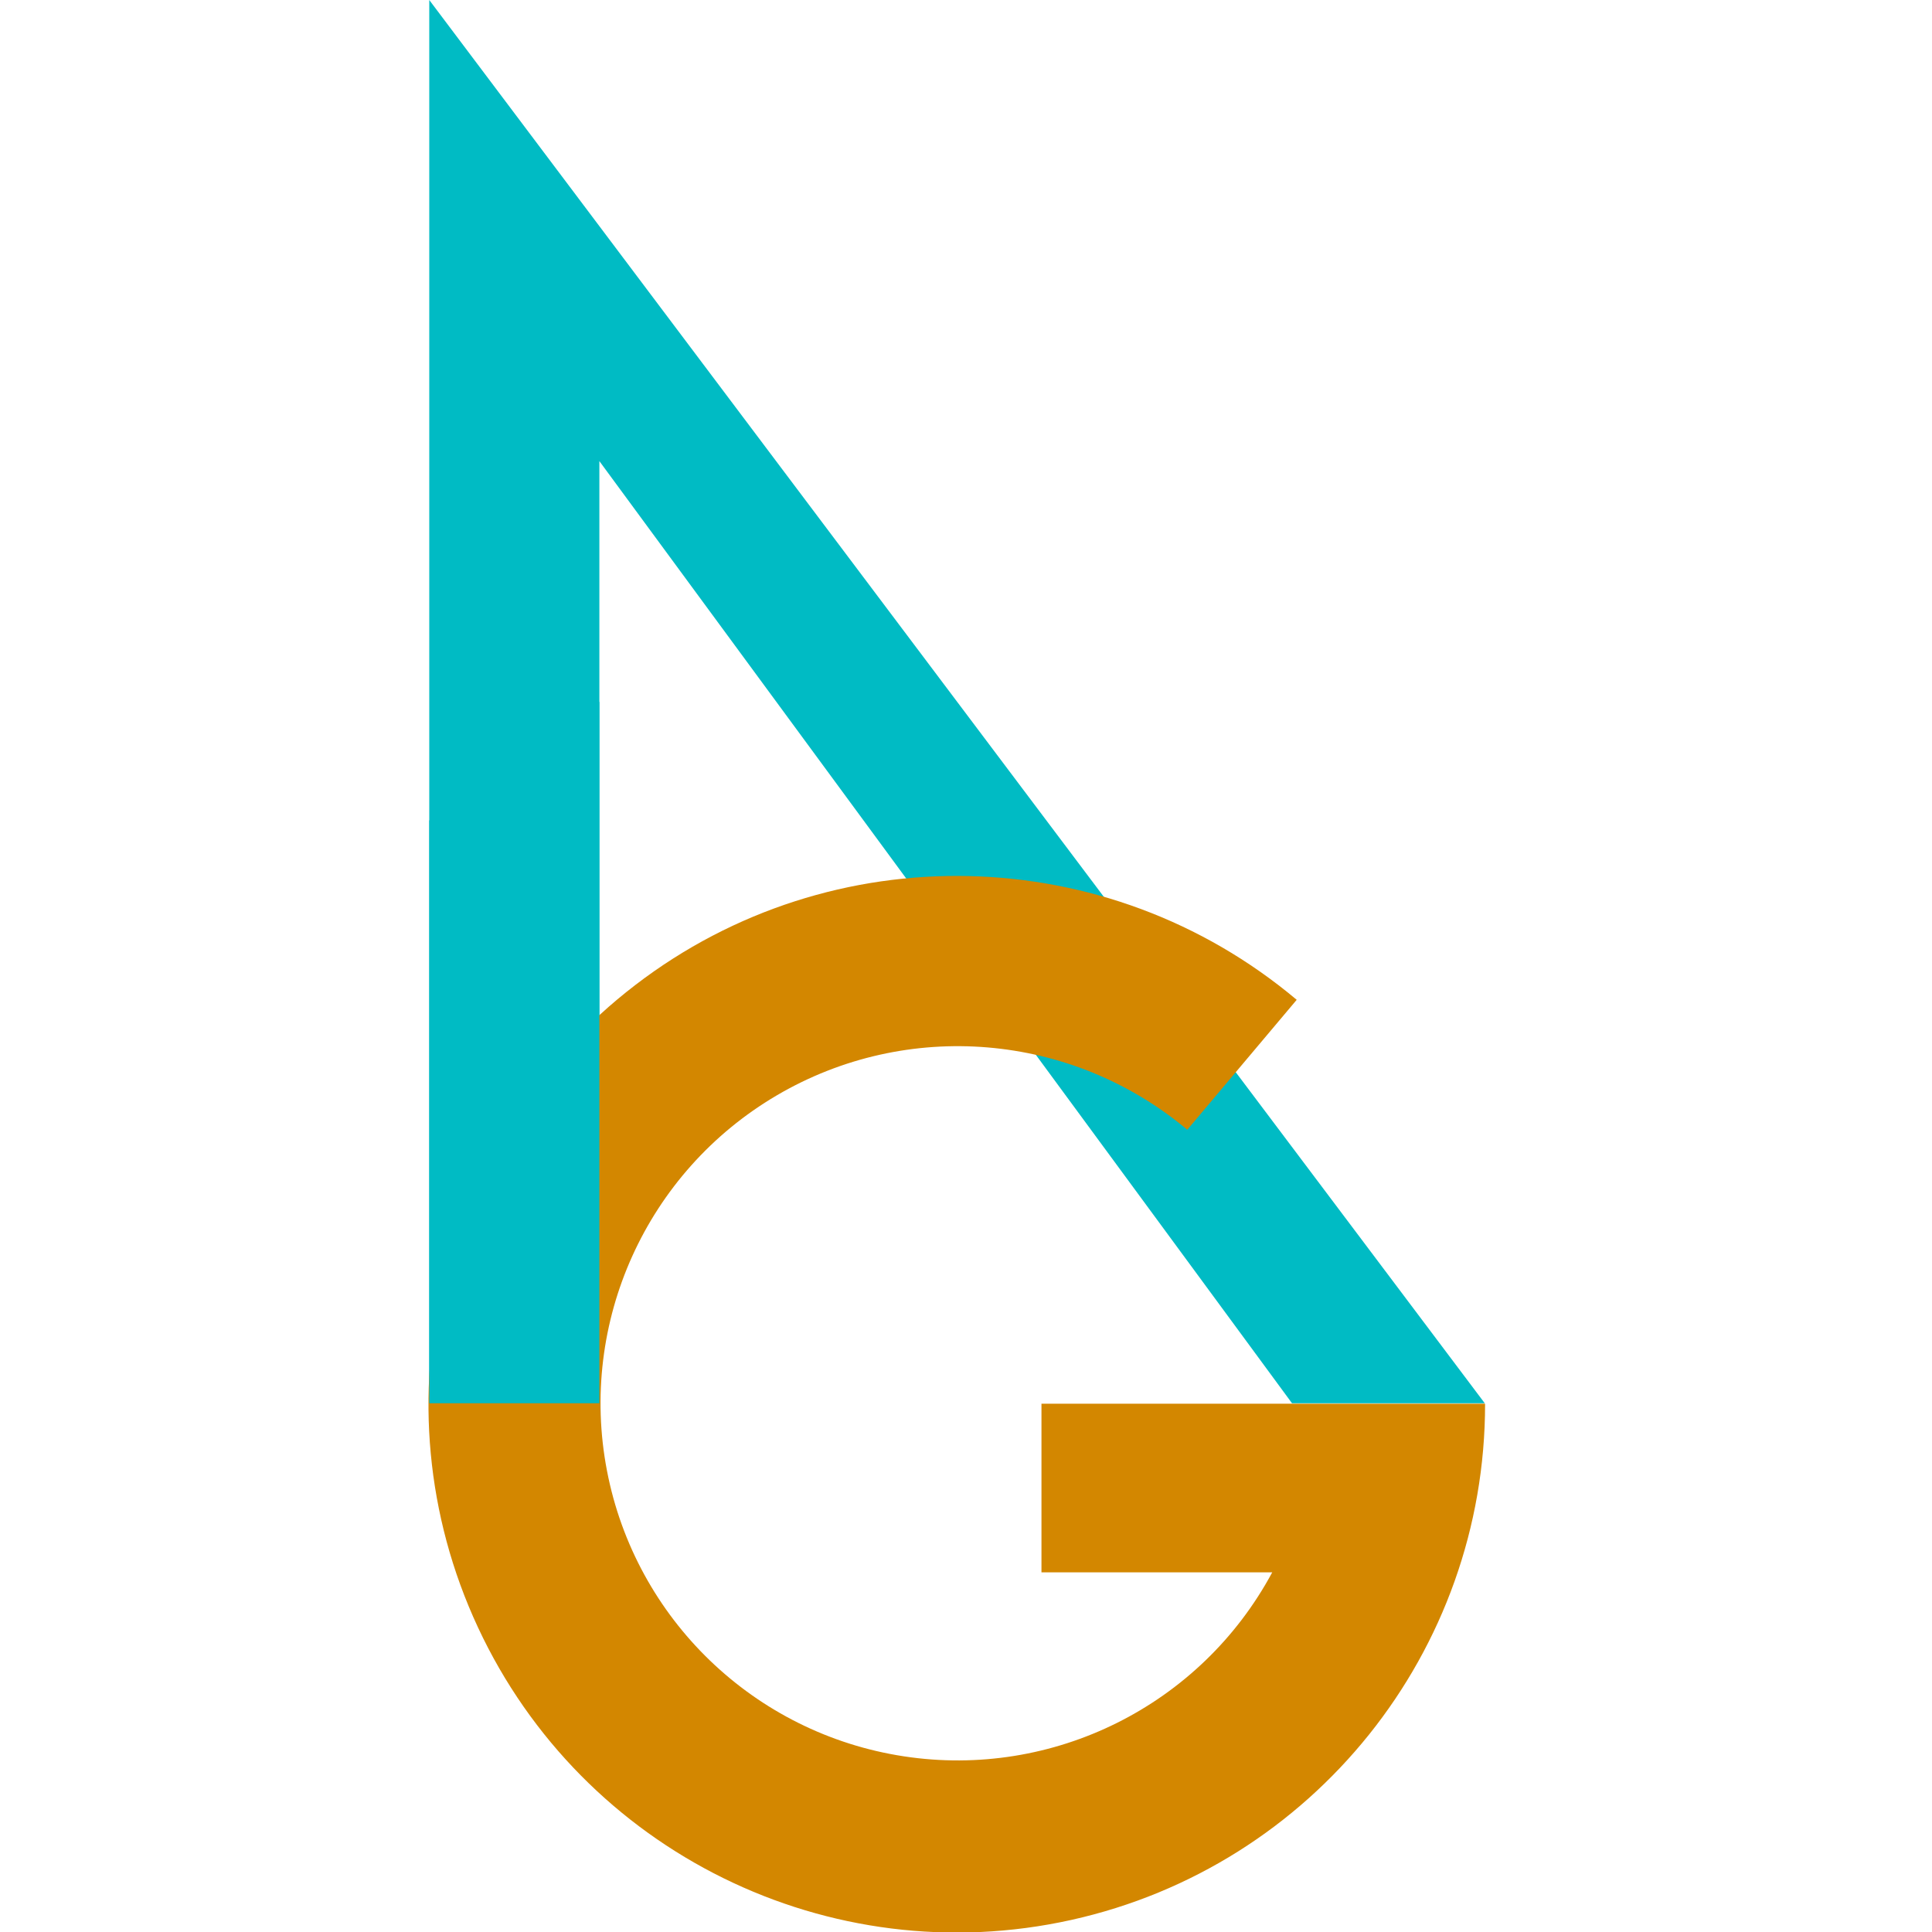
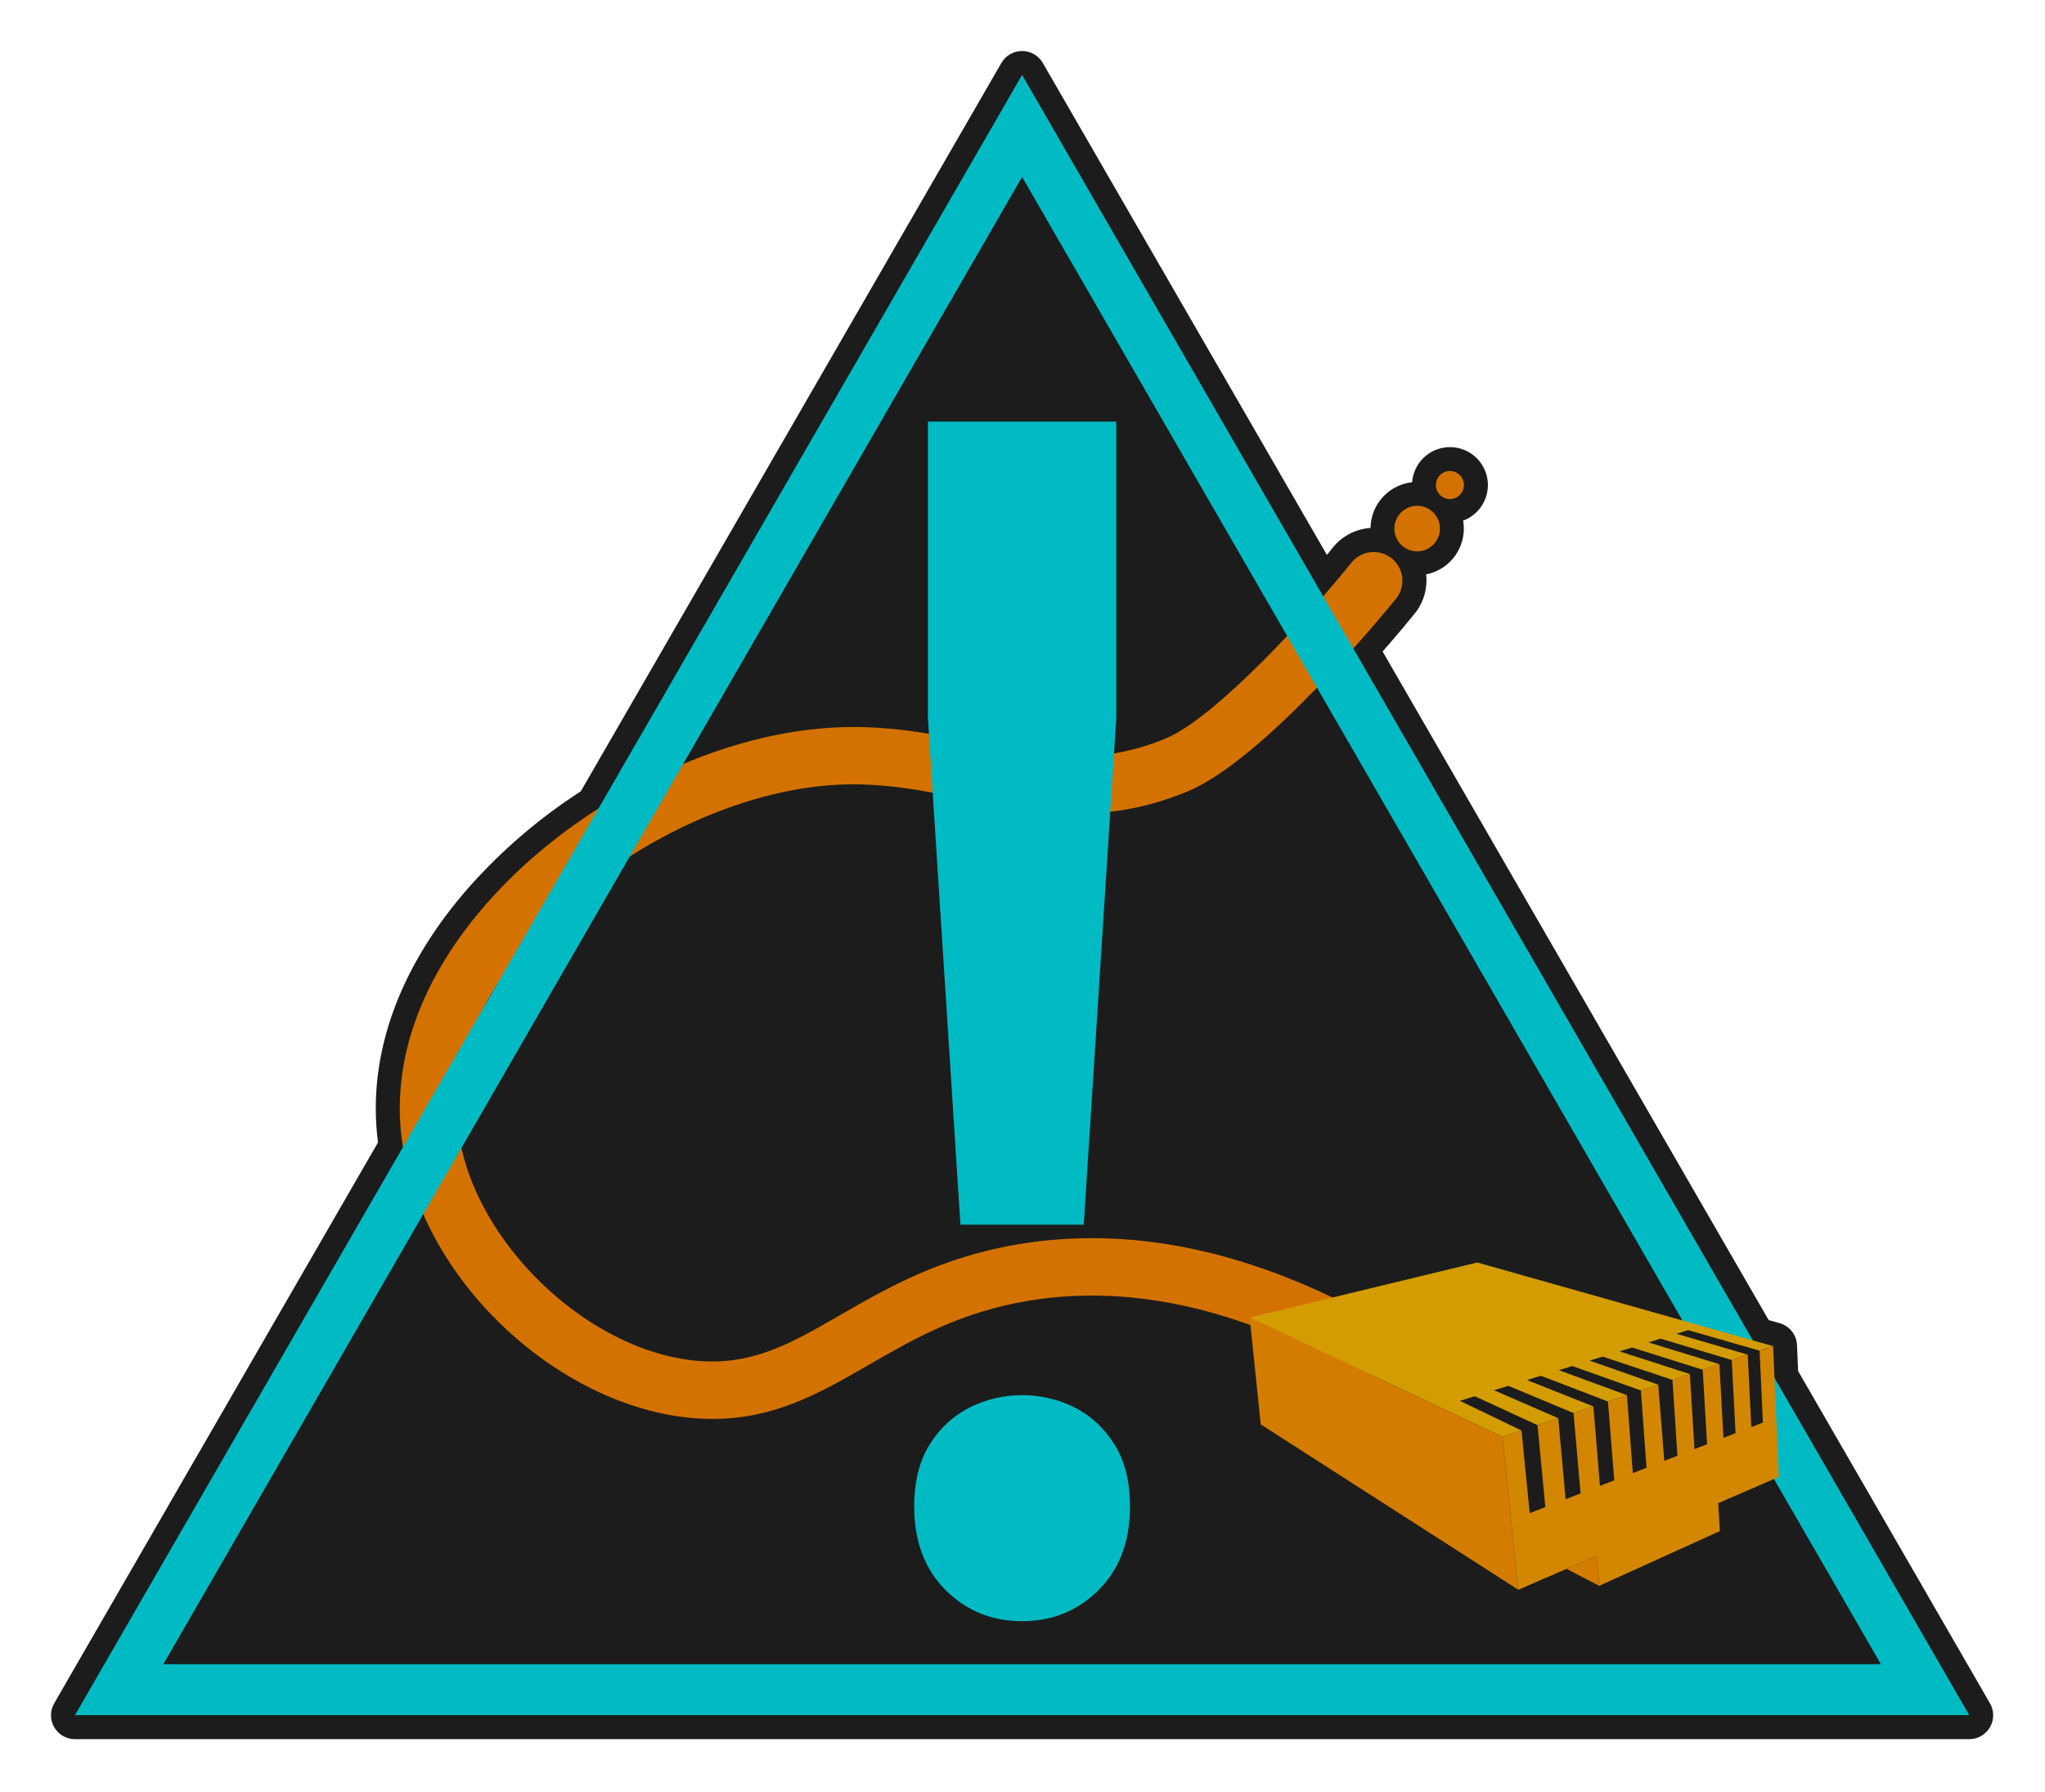
- <svg xmlns="http://www.w3.org/2000/svg" id="Layer_2" data-name="Layer 2" viewBox="0 0 128 128">
-   <defs>
-     <style>.cls-1{fill:#00bbc4;}.cls-2{fill:#d38700;}</style>
+ <svg xmlns="http://www.w3.org/2000/svg" viewBox="0 0 1283 1124" version="1.1" id="svg50" width="1283" height="1124">
+   <defs id="defs12">
+     <style id="style2">.cls-1{filter:url(#luminosity-noclip);}.cls-2{fill:#1c1c1c;}.cls-3{fill:#d47200;}.cls-4{fill:#00bbc4;}.cls-5{mask:url(#mask);}.cls-6{fill:#d39c00;}.cls-7{fill:#d38700;}.cls-8{fill:#d47c00;}.cls-9{fill:none;stroke:#d47200;stroke-miterlimit:10;stroke-width:36px;}</style>
+     <filter id="luminosity-noclip" x="365.76" y="24.78" width="1188.48" height="1029.25" filterUnits="userSpaceOnUse" color-interpolation-filters="sRGB">
+       <feFlood flood-color="#fff" result="bg" id="feFlood4" />
+       <feBlend in="SourceGraphic" in2="bg" id="feBlend6" mode="normal" />
+     </filter>
+     <mask id="mask" x="365.76" y="24.78" width="1188.48" height="1029.25" maskUnits="userSpaceOnUse">
+       <polygon class="cls-1" points="1375.3,809.36 1427.38,823.53 1431.18,888.64 1279.55,948.77 1247.77,913.15 1196.45,840.38 1335.47,811.66 " id="polygon9" />
+     </mask>
  </defs>
-   <polygon id="polygon8" class="cls-1" points="39.71 30.55 85.6 92.97 98.37 92.97 28.44 0 28.44 92.97 39.71 92.97 39.71 30.55" />
-   <path id="path10" class="cls-2" d="M98.39,93A35,35,0,1,1,85.91,66.24l-7.25,8.61a23.66,23.66,0,1,0,5.63,29.32H69V93Z" />
-   <polygon class="cls-1" points="28.44 54.36 28.44 92.97 39.71 92.97 39.71 46.49 28.44 54.36" />
+   <g id="Symbol" transform="translate(-318.7604,22.23669)">
+     <polygon class="cls-2" points="960,57.6 1522.36,1022.03 1505.51,1038.02 414.79,1038.02 401,1022.03 " id="polygon14" />
+     <circle class="cls-2" cx="1207.86" cy="309.43" r="14.29" id="circle16" />
+     <path class="cls-2" d="m 1228.41,290.91 a 8.8,8.8 0 1 0 -8.8,-8.8 8.8,8.8 0 0 0 8.8,8.8 z" id="path18" />
+     <path class="cls-2" d="m 960,995 q 28.47,0 48.08,-19.61 19.61,-19.61 19.61,-52.39 0,-23.64 -9.94,-39.22 -9.94,-15.58 -25.25,-23.1 a 74,74 0 0 0 -65,0 62.38,62.38 0 0 0 -25.25,23.1 q -10,15.59 -9.94,39.22 0,32.76 19.61,52.38 Q 931.53,995 960,995 Z" id="path20" />
+     <path class="cls-2" d="m 1567.23,1046.53 -120.35,-208.46 -0.71,-16.3 A 15,15 0 0 0 1435.26,808 l -6.87,-1.94 -242.2,-419.5 c 10,-11.41 17,-19.94 19.41,-22.92 a 33,33 0 0 0 8.11,-21.65 32.24,32.24 0 0 0 -0.23,-3.82 29.32,29.32 0 0 0 23.67,-28.73 29.66,29.66 0 0 0 -0.44,-5 23.8,23.8 0 1 0 -32,-24.1 29.33,29.33 0 0 0 -26.11,28.7 33.19,33.19 0 0 0 -24.35,13.19 c -1,1.21 -2,2.45 -3,3.73 L 973,17.28 a 15,15 0 0 0 -26,0 l -263.85,457 a 340.6,340.6 0 0 0 -70.33,60.36 c -41.38,47.14 -61.4,99 -57.91,149.87 0.23,3.3 0.57,6.68 1,10.11 l -203.14,351.91 a 15,15 0 0 0 13,22.5 h 1188.47 a 15,15 0 0 0 13,-22.5 z M 1034.07,429.15 q 0,-0.48 0,-1 V 247.12 l 73.56,127.41 c -27.34,28.18 -50.1,47.17 -63.21,52.63 -3.53,1.47 -7,2.77 -10.51,3.91 z m 35.76,58.94 c 19.07,-7.95 43.25,-26.2 72,-54.35 l 201,348.1 -93.16,-26.35 a 15.27,15.27 0 0 0 -4.08,-0.56 15.08,15.08 0 0 0 -3.53,0.42 l -85.64,20.72 c -48.36,-22.48 -96.15,-34.65 -142.29,-36.23 l 15.39,-239.68 a 196.77,196.77 0 0 0 40.31,-12.07 z M 960,118.78 l 62.94,109 a 15.19,15.19 0 0 0 -3.84,-0.49 H 900.9 a 15.19,15.19 0 0 0 -3.84,0.49 z m -74.1,128.34 v 173.67 a 274.76,274.76 0 0 0 -31.72,-1.89 c -5.08,0 -10.2,0.15 -15.22,0.46 a 277.67,277.67 0 0 0 -58.37,10.16 z M 724.92,526 C 763,502.32 805.85,487.52 843,485.24 c 3.57,-0.22 7.25,-0.33 10.91,-0.33 a 235.79,235.79 0 0 1 35.79,3 l 16.65,259.29 a 15,15 0 0 0 3.07,8.17 c -28.18,9.82 -50.52,22.7 -71,34.54 -27.29,15.75 -47,27.13 -72.85,27.13 a 94.44,94.44 0 0 1 -10.36,-0.59 C 699.38,810.23 639.65,756.68 624.32,700.26 Z m 258,481.08 a 79.53,79.53 0 0 0 35.82,-21 c 15.93,-15.93 24,-37.12 24,-63 0,-18.57 -4.14,-34.48 -12.3,-47.29 a 77.59,77.59 0 0 0 -31.28,-28.5 89,89 0 0 0 -78.24,0 77.51,77.51 0 0 0 -31.28,28.49 c -8.16,12.79 -12.29,28.7 -12.29,47.29 0,25.87 8.07,47.07 24,63 a 79.5,79.5 0 0 0 35.81,21 H 447.17 L 583.62,770.69 a 242.33,242.33 0 0 0 35.16,45 c 36.82,37.15 83.86,61.35 129.07,66.39 a 163.6,163.6 0 0 0 17.94,1 c 43.2,0 74.91,-18.29 105.59,-36 28.31,-16.33 55.06,-31.76 95.5,-38.42 a 227.14,227.14 0 0 1 36.82,-3 c 27.52,0 56.28,4.91 85.63,14.61 l 5.47,52.77 a 15,15 0 0 0 6.81,11.08 l 161.61,103.78 a 14.94,14.94 0 0 0 8.1,2.38 15.12,15.12 0 0 0 6,-1.23 l 23.68,-10.28 14.23,7.35 a 14.91,14.91 0 0 0 6.88,1.68 15.08,15.08 0 0 0 6.2,-1.34 L 1404,952.15 a 15,15 0 0 0 8.78,-14.52 l -0.41,-7.09 13.07,-5.66 47.43,82.15 z" id="path22" />
+     <path class="cls-2" d="m 1554.24,1054 -122.19,-211.61 -0.87,-20 -12.74,-3.61 L 1167.8,384.7 c 14,-15.59 23.9,-27.74 26.34,-30.75 a 18,18 0 1 0 -28,-22.58 c -4.64,5.77 -10.53,12.8 -17.25,20.5 L 960,24.78 694.34,484.92 a 328.58,328.58 0 0 0 -70.24,59.61 c -38.68,44.06 -57.43,92.11 -54.21,138.94 0.32,4.68 0.89,9.39 1.67,14.11 L 365.76,1054 Z m -146.61,-177 -7.6,3 -1.77,-32.12 8.62,14.94 z m -17.87,7 -7.91,3.07 -2.9,-47.1 -44.11,-14.23 7.87,-2.44 44.3,14 z m -18.61,7.23 -8.24,3.2 -3.81,-47.8 -43,-15.09 8.12,-2.52 43.78,14.58 z m -19.39,7.54 -8.6,3.34 -3.7,-48.9 -42.67,-15.68 8.39,-2.6 43.06,15.34 z m -20.24,7.86 -9,3.49 -4.14,-49.85 -41.61,-16.54 8.68,-2.69 42.1,16.16 z m -43.23,16.8 -9.82,3.81 -5.14,-51.85 -38.64,-18.61 9.3,-2.89 39.38,18.11 z m -110.66,-83.59 83.78,39.54 v 0 l -83.77,-39.54 z m 78.47,10.3 9,-2.78 40.9,17.05 4.41,50.4 -9.38,3.65 -4.62,-50.83 z m 124.73,-32.43 -10.32,-3 7.27,-2.25 z m 4.29,7.42 3.39,5.88 -35.51,-10.92 7.62,-2.36 z m 37.58,0.17 v 1 l -0.68,-1.18 z m -48.42,-18.94 -128.7,-36.4 -90.78,22 c -68,-32.55 -133.79,-43.84 -196.2,-33.57 -49.61,8.17 -83.13,27.51 -112.71,44.58 -31.46,18.15 -56.31,32.49 -92.39,28.46 C 688.14,824.08 622.26,761.83 608.27,698 L 713.78,515.24 c 40.33,-25.71 86.39,-42.4 128.3,-45 21.91,-1.35 42.25,1.27 61.83,4.84 l 17.41,271.13 h 77.36 l 16.64,-259.12 a 179.53,179.53 0 0 0 48.74,-12.88 c 24.14,-10.05 55.19,-38.31 81,-65 z m -248,-429.57 c -26.11,27.7 -56.47,56.09 -76,64.25 a 146.29,146.29 0 0 1 -32.55,9.44 l 1.43,-22.26 V 242.3 H 900.9 v 185.89 l 0.64,10 c -19.13,-3.16 -39.28,-5.19 -61.66,-3.82 -29.78,1.83 -61.35,9.64 -92.53,22.76 L 960,88.78 Z m -496.6,220.12 -7.19,12.46 c 2.27,-4.31 4.68,-8.47 7.19,-12.46 z m -0.24,208.2 c 34.44,34.76 78.21,57.37 120.07,62 a 146.34,146.34 0 0 0 16.28,0.92 c 39.18,0 67.9,-16.56 98.09,-34 28.23,-16.29 57.43,-33.13 100.57,-40.23 44.1,-7.26 90.57,-2.07 138.82,15.38 l 6.45,62.28 161.6,103.76 30.24,-13.1 20.55,10.62 75.65,-34.31 -1,-17.55 35,-15.14 67.1,116.23 H 421.19 l 163.08,-282.4 a 219.84,219.84 0 0 0 45.17,65.54 z" id="path24" />
+     <path class="cls-3" d="m 958.6,758.33 c -49.61,8.17 -83.13,27.51 -112.71,44.58 -31.46,18.15 -56.31,32.49 -92.39,28.46 -71.16,-7.93 -142.93,-81 -147.7,-150.37 -3.21,-46.8 22.89,-87.13 45.35,-112.72 47.9,-54.55 124.63,-93.94 190.93,-98 29.66,-1.83 56.45,3.61 82.36,8.86 42.27,8.58 86,17.45 139.62,-4.89 C 1111.87,454.33 1186.81,363 1194.14,354 a 18,18 0 1 0 -28,-22.58 c -24.56,30.54 -84.26,96.47 -115.88,109.64 -43.45,18.09 -78.29,11 -118.62,2.84 -28.2,-5.71 -57.35,-11.63 -91.72,-9.52 -37.48,2.3 -77.8,14.05 -116.61,34 -38.42,19.73 -72.71,46.08 -99.17,76.22 -38.68,44.06 -57.43,92.11 -54.21,138.94 2.88,42 24.59,86.37 59.55,121.64 34.44,34.76 78.21,57.37 120.07,62 a 146.34,146.34 0 0 0 16.28,0.92 c 39.18,0 67.9,-16.56 98.09,-34 28.23,-16.29 57.43,-33.13 100.57,-40.23 65.68,-10.82 136.64,5.95 210.89,49.82 l 18.32,-31 C 1111.93,764.4 1032.85,746.11 958.6,758.33 Z" id="path26" />
+     <circle class="cls-3" cx="1207.86" cy="309.43" r="14.29" id="circle28" />
+     <circle class="cls-3" cx="1228.41" cy="282.11" r="8.8" id="circle30" />
+     <path class="cls-4" d="m 960,995 q -28.49,0 -48.08,-19.61 -19.59,-19.61 -19.61,-52.39 0,-23.64 9.94,-39.22 a 62.38,62.38 0 0 1 25.25,-23.1 74,74 0 0 1 65,0 q 15.32,7.53 25.25,23.1 9.93,15.57 9.94,39.22 0,32.76 -19.61,52.38 Q 988.47,995 960,995 Z m 38.68,-248.76 h -77.36 l -20.42,-318 V 242.3 h 118.2 v 185.89 z" id="path32" />
+     <g class="cls-5" mask="url(#mask)" id="g36">
+       <path class="cls-4" d="M 1554.24,1054 H 365.76 L 960,24.78 Z m -1133,-32 H 1498.81 L 960,88.78 Z" id="path34" />
+     </g>
+     <polygon class="cls-6" points="1305.18,834.9 1348.24,850.24 1359.1,846.6 1316.13,831.51 1324.25,828.99 1368.04,843.6 1378.95,839.94 1334.84,825.71 1342.7,823.27 1387.01,837.24 1397.48,833.73 1352.96,820.09 1360.58,817.73 1405.22,831.13 1415.27,827.76 1370.51,814.65 1377.89,812.37 1422.7,825.27 1431.18,822.42 1245.58,769.93 1102.78,804.49 1261.42,879.36 1273.33,875.36 1234.69,856.75 1243.99,853.86 1283.37,871.99 1296.38,867.63 1256.1,850.11 1265.09,847.33 1305.97,864.41 1318.4,860.24 1276.79,843.7 1285.47,841.01 1327.57,857.17 1339.46,853.18 1296.79,837.5 " id="polygon38" />
+     <polygon class="cls-7" points="1348.24,850.24 1351.76,898.74 1343.16,902.08 1339.46,853.18 1327.57,857.17 1331.52,906.6 1322.54,910.09 1318.4,860.24 1305.97,864.41 1310.38,914.82 1301,918.46 1296.38,867.63 1283.37,871.99 1288.29,923.4 1278.47,927.21 1273.33,875.36 1261.4,879.36 1271.32,975.28 1320.51,953.97 1322.11,972.8 1397.76,938.49 1396.76,920.94 1434.75,904.48 1431.18,822.42 1422.7,825.27 1424.79,870.36 1417.49,873.2 1415.27,827.76 1405.22,831.13 1407.63,877.03 1400.03,879.98 1397.48,833.73 1387.01,837.24 1389.76,883.97 1381.85,887.04 1378.95,839.94 1368.04,843.6 1371.15,891.2 1362.91,894.4 1359.1,846.6 " id="polygon40" />
+     <polygon class="cls-8" points="1271.32,975.28 1261.4,879.36 1102.78,804.49 1109.72,871.52 " id="polygon42" />
+     <polygon class="cls-8" points="1301.56,962.18 1320.51,953.97 1322.11,972.8 " id="polygon44" />
+   </g>
</svg>
